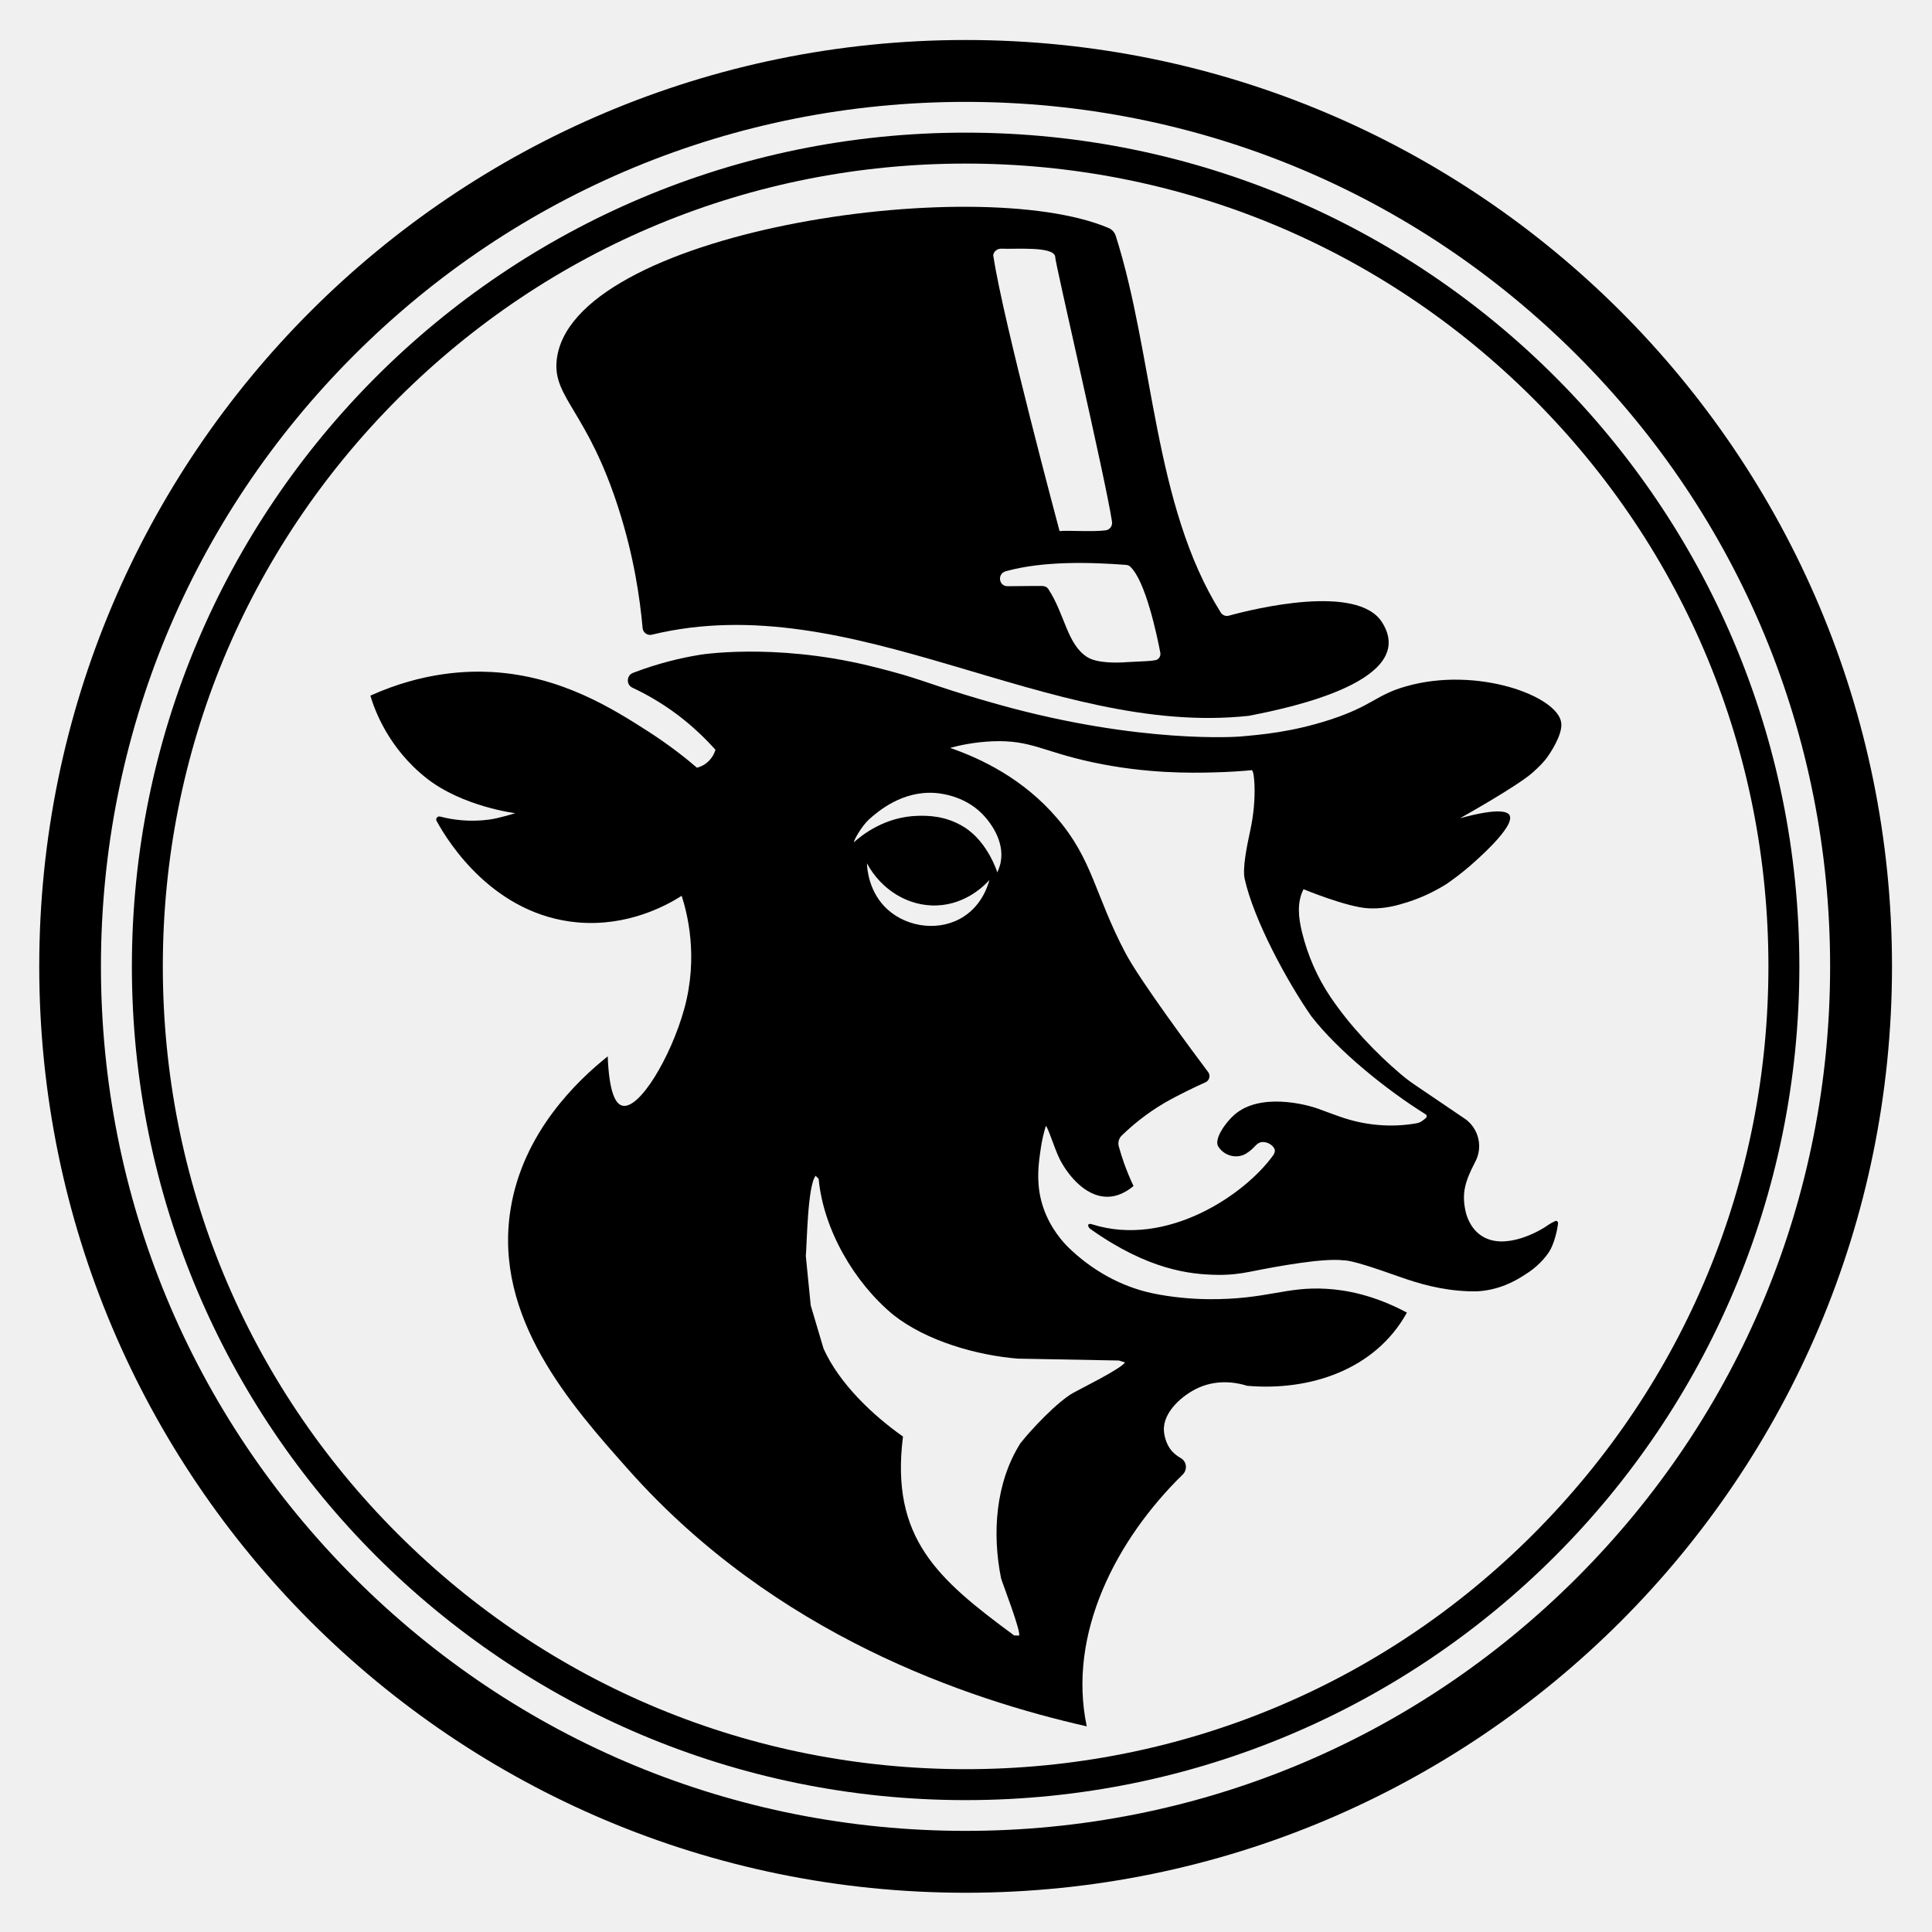
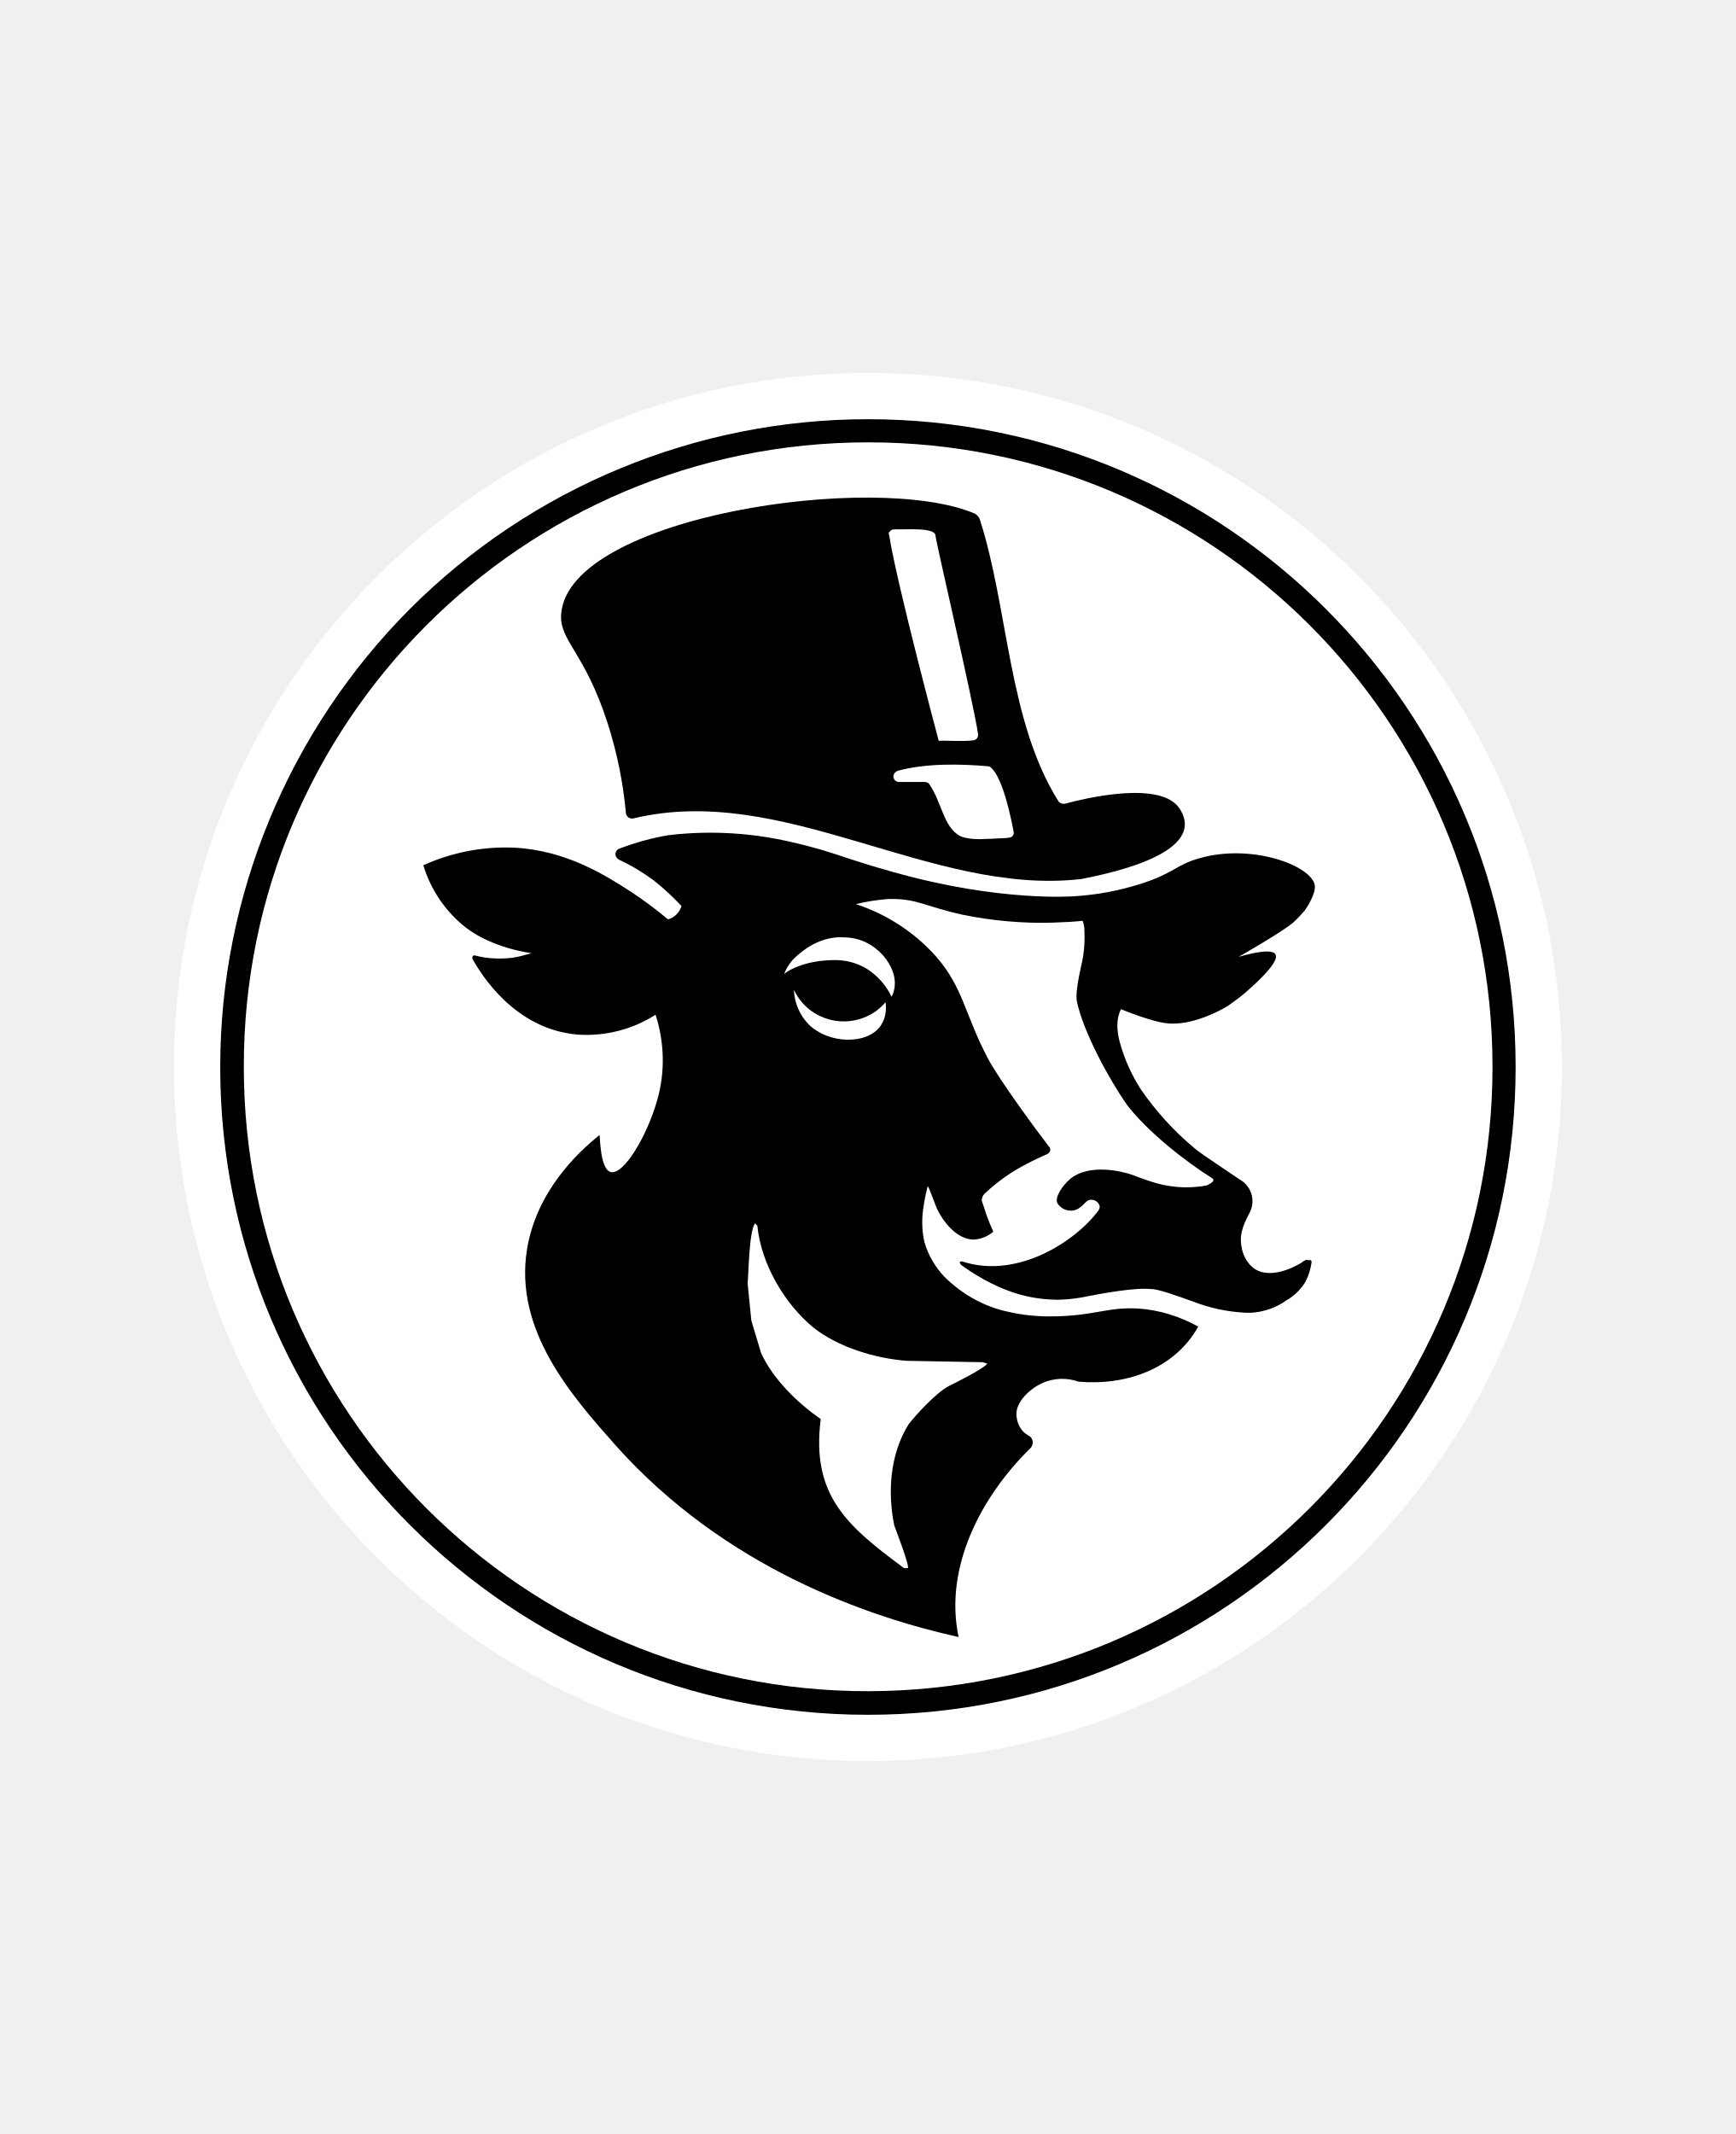
- <svg xmlns="http://www.w3.org/2000/svg" version="1.1" id="Layer_1" x="0px" y="0px" viewBox="0 0 1024 1024" style="enable-background:new 0 0 1024 1024;" xml:space="preserve">
+ <svg xmlns="http://www.w3.org/2000/svg" version="1.1" id="PP_Logo" x="0px" y="0px" viewBox="0 0 375.2 461.2" style="enable-background:new 0 0 375.2 461.2;" xml:space="preserve">
  <style type="text/css">
- 	.st0{fill-rule:evenodd;clip-rule:evenodd;}
+ 	.st0{fill:#FFFFFF;}
+ 	.st1{fill-rule:evenodd;clip-rule:evenodd;}
</style>
-   <g id="Logo_1_">
-     <path d="M511.8,54c122.4,0,237.5,47.7,324,134.2S970,389.8,970,512.2s-47.7,237.5-134.2,324s-201.6,134.2-324,134.2   s-237.5-47.7-324-134.2S53.5,634.6,53.5,512.2s47.7-237.5,134.2-324S389.4,54,511.8,54 M511.8,21.2c-271.2,0-491,219.8-491,491   s219.8,491,491,491s491-219.8,491-491S782.9,21.2,511.8,21.2L511.8,21.2z" />
-     <path d="M511.8,86.7c113.7,0,220.5,44.3,300.9,124.6c80.4,80.4,124.6,187.2,124.6,300.9c0,113.7-44.3,220.5-124.6,300.9   S625.4,937.7,511.8,937.7s-220.5-44.3-300.9-124.6S86.3,625.9,86.3,512.2c0-113.7,44.3-220.5,124.6-300.9   C291.3,131,398.1,86.7,511.8,86.7 M511.8,70.3c-244,0-441.9,197.8-441.9,441.9s197.8,441.9,441.9,441.9s441.9-197.8,441.9-441.9   S755.8,70.3,511.8,70.3L511.8,70.3z" />
+   <g id="Main">
    <g id="Logo">
-       <g>
-         <path class="st0" d="M818.4,650.7c-1.1,0.7-20.8,13-33.6,4c-6-4.2-7.7-11.2-8-12.6c-2.2-9.9-0.2-16.1,5.2-26.5     c3.9-7.5,1.9-16.7-4.7-22l-0.1-0.1c0,0-18.6-12.6-27-18.3c-2.7-1.8-5.3-3.8-7.8-5.9c-13.3-11.3-26.8-25.5-37.1-40.7     c-7.1-10.5-12.2-22.2-15.2-34.5c-1.9-7.7-2.8-15.8,0.8-22.8c0,0,22.7,9.4,34.1,10.1c6.5,0.4,13-0.7,19.2-2.7l1.4-0.4     c7.4-2.3,14.4-5.6,21-9.7h0c2.9-2,7.2-5.1,12-9.2c3.3-2.9,24.7-21.3,21.5-27.3c-0.8-1.5-4.4-4.4-26.3,1.6     c0,0,30.3-16.9,38.5-24.2c3.5-3.1,6.4-6.1,8.1-8.6c0.8-1.2,7.9-11.3,7.1-17.8c-1.8-14.2-44.5-30-82-19.4     c-16.5,4.6-17.7,10.4-41.3,18c-19.7,6.3-35.5,7.7-47.3,8.7c0,0-52.3,4.1-127.7-17c-28.2-7.9-36.4-11.6-50.6-15.8     c0,0-9-2.6-18.6-4.9c-50.7-12.1-89.9-5.6-89.9-5.5c-9,1.5-20.9,4.2-34.5,9.4c-3.6,1.3-3.8,6.3-0.4,7.9     c7.3,3.4,15.6,8.1,24.1,14.5c8.3,6.3,14.8,12.7,19.9,18.4c-0.3,1.2-1.3,3.8-3.8,6.2c-2.3,2.2-4.8,3-6,3.3     c-5.8-5-14.5-11.9-25.8-19.2c-18.3-11.7-45.9-29.4-82.7-31.5c-12.6-0.7-36.2-0.3-64.6,12.5c2.2,7.4,9.4,27.7,29.8,43.8     c19.2,15.1,47,18.5,47,18.5s-8.5,2.7-13.8,3.4c-10.5,1.4-19.5,0.1-26-1.6c-1.4-0.4-2.6,1.1-1.9,2.3c6.4,11.8,30.5,49.9,74.8,53.8     c26.6,2.3,47.1-9,55.1-14.1c2.9,9,9,32.1,1.4,59.8c-7.1,25.7-23.9,53.8-32.9,51.4c-3.2-0.8-6.9-5.9-7.7-26.1     c-15.9,12.7-45,40.2-51.5,81.1c-9.2,57.4,32.1,103.8,62.6,138.1c77.8,87.5,179.6,121.6,242.8,135.9     c-10.4-49.4,16-99.4,50.9-133.5c2.6-2.6,2.1-6.9-1.1-8.7c-1.6-0.9-3.2-2.1-4.7-3.7c-3.3-3.8-4.1-8.9-4.2-10.8     c-0.6-9.9,9.9-19,18.4-22.8c11.2-5,22-2.2,25.7-1c33.1,2.9,67.9-8.4,84.7-38.8c-17.8-9.5-32.6-12-42.6-12.6     c-21.9-1.3-31.4,5.7-62.6,5.5c-9.1-0.1-19.4-1-29.5-3.1c-17.1-3.6-32.7-12.5-45.2-24.8c-4.7-4.8-11.1-13.1-14-24.6     c-2.6-10.5-1.3-19.6-0.3-26.5c0.7-5.2,1.8-9.5,2.8-12.8c0.9,0,4.5,11.6,7.1,17c3.2,6.7,12.7,20.6,25.6,20.5     c2.4,0,7.6-0.5,13.8-5.7c-1.7-3.5-3.4-7.6-5-12c-1.1-3.1-2-6.1-2.8-8.9c-0.6-2.1,0-4.4,1.6-5.9c5.6-5.4,13.1-11.7,22.9-17.4     c7.3-4.2,16.4-8.5,21.5-10.8c2-0.9,2.7-3.5,1.4-5.3c-8.7-11.6-36.4-48.9-44-63.4c-16.1-30.6-17.2-49.1-36-71.1     c-18-21.1-40.4-31.7-56.8-37.4c5.1-1.4,12.9-3.1,22.5-3.5c20.3-0.8,26.3,5.4,52.9,11.1c28.4,6.1,52.4,5.7,63.8,5.4     c8.5-0.2,15.6-0.7,20.8-1.2c0.8,1,1.1,4.1,1.3,7.6c0.3,8.1-0.5,16.3-2.2,24.2c-2,9.1-4.2,20.5-3,25.8c4.9,22,22.5,54.4,35.3,72.8     c14.5,18.7,40.2,39.3,60.6,52c0.7,0.4,0.8,1.4,0.2,1.9c-1.1,1-2.9,2.5-4.7,2.8c-13.6,2.5-27.7,1.2-40.8-3.4     c-4.9-1.7-9.3-3.4-11.8-4.3c-6.4-2.3-30.6-8.6-44.2,3.2c-4.7,4.1-11,12.9-8.6,16.9l0.1,0.1c3.1,4.9,9.8,6.6,14.7,3.6     c5-3.1,5.1-5.8,8.6-6.1c2.9-0.2,6.3,2.1,6.6,4.4c0,0,0.1,1.2-0.8,2.5c-14.9,20.9-56.3,49.1-95.8,36.8c-0.9-0.4-1.9-0.4-2.2,0     c-0.4,0.5,0,1.7,1.2,2.5c30.5,21.6,52.7,24,67.1,24.2c5.9,0.1,11.8-0.5,17.6-1.7c14.5-2.9,38.6-7.3,49.2-6     c4.1-0.2,17.9,4.5,29.7,8.7c10.2,3.6,22.3,7.2,36.7,7.7c2.4,0.1,3.8,0,5,0c11-0.7,19.4-5.2,24.7-8.7c6.9-4.2,10.8-9,12.9-12.1     c2.6-3.9,4.4-11.4,4.8-15.2c0.1-1.1-1.1-1.7-1.9-1C821.8,648.3,820.3,649.5,818.4,650.7z M539.4,720.1l53.6,1l3.3,1     c-2.3,3.5-23.5,13.9-27.4,16.1c-8.4,4.7-22.2,19.3-28.1,26.8c-13.2,21-15,47.8-10.2,71.6c0.2,1.1,11.3,29.8,9.4,30.3l-2.5-0.1     c-40.3-29.7-65.7-51.4-58.9-105.4c-16.3-11.5-33.8-28.2-42.1-46.6c0,0-6.8-22.9-6.8-22.9l-2.6-26.2c0.6-6.5,0.9-37.2,5.2-42.5     l1.6,1.6c2.5,26.9,18.9,55.1,39.7,72.2C491,710.7,517.4,718.3,539.4,720.1z M459.5,457.6c7.7,14.2,22.1,22.9,37.1,22.3     c15.8-0.6,25.8-11.2,27.8-13.5c-0.8,3.1-3.9,13-13.3,19.2c-12.3,8.2-29.6,6.3-40.5-3.4C460.5,473.2,459.6,460.6,459.5,457.6z      M522.2,433.1c1.8,2.1,10.4,12.1,8.2,23.8c-0.4,2.4-1.8,5.5-1.8,5.5s-4.9-16-17.4-23.9c-9.9-6.3-19.7-6.2-24.6-6.1     c-17.7,0.4-30,10.4-34,14c-0.2-0.8,4-8.5,8.1-12.2c4.3-3.8,17.3-15.3,35.2-13.9C499.5,420.6,512.8,422.2,522.2,433.1z" />
-         <path class="st0" d="M732.5,329.8c-13.1-20.6-68-7.1-81.1-3.5c-1.7,0.5-3.5-0.2-4.4-1.7c-35.7-56.8-35.4-136-55.6-199.5     c-0.6-1.9-1.9-3.4-3.7-4.2C517.1,90.8,301,123,295,191.5c-1.7,19.5,16.5,26.8,32.9,78.2c8.1,25.3,11.3,47.5,12.7,63.2     c0.2,2.4,2.6,4.1,4.9,3.5c106.7-25.9,210.1,54.5,316.4,43c0.1,0,0.2,0,0.4-0.1C686,374.8,751.9,360.3,732.5,329.8z M527.4,133.2     c0.8-0.9,2-1.4,3.2-1.4c7.2,0.4,28.3-1.5,28.7,4.4c-0.4,1.9,26.8,118.2,30.1,140.4c0.3,2.2-1.2,4.2-3.4,4.5     c-7.2,0.9-20.5-0.1-24.4,0.4c0,0-29.9-111.5-35-145.2C526.2,135.2,526.6,134.1,527.4,133.2L527.4,133.2z M615,346     c0.3,1.8-0.8,3.6-2.6,3.9c-3.1,0.6-5.3,0.5-14.4,1c-0.8,0-1,0.1-1.5,0.1c-4.3,0.3-15,0.6-20.2-2.7c-10.7-6.7-11.9-22.7-20.6-36     c-0.7-1.1-1.9-1.7-3.2-1.7c-3.6-0.1-11.3,0.1-18.5,0.1c-4.7,0-5.5-6.6-1-7.9c20-5.6,45.1-4.8,63.8-3.4c0.8,0.1,1.6,0.3,2.2,0.9     C607.2,307.8,613.3,337.1,615,346z" />
+       <circle class="st0" cx="187.6" cy="230.6" r="150" />
+       <path d="M187.6,90.6c77.3,0,140,62.7,140,140s-62.7,140-140,140s-140-62.7-140-140c0-37.1,14.8-72.7,41-99    C114.9,105.3,150.5,90.6,187.6,90.6" />
+       <path class="st0" d="M187.6,95.6c-74.6,0-135,60.5-134.9,135c0,74.6,60.5,135,135,134.9s135-60.5,134.9-135    c0-74.5-60.4-134.9-134.9-134.9H187.6z" />
+       <g id="Logo-2">
+         <g>
+           <path class="st1" d="M281.3,272.9c-0.3,0.2-6.4,4-10.3,1.2c-1.3-1-2.1-2.4-2.5-3.9c-0.7-3-0.1-4.9,1.6-8.1      c1.2-2.3,0.6-5.1-1.4-6.7l0,0c0,0-5.7-3.8-8.3-5.6c-0.8-0.6-1.6-1.1-2.4-1.8c-4.3-3.6-8.1-7.8-11.3-12.4      c-2.1-3.2-3.7-6.8-4.7-10.5c-0.6-2.4-0.8-4.8,0.3-7c0,0,6.9,2.9,10.4,3.1c2,0.1,4-0.2,5.9-0.8l0.4-0.1c2.2-0.7,4.4-1.7,6.4-2.9      l0,0c1.3-0.9,2.5-1.8,3.7-2.8c1-0.9,7.6-6.5,6.6-8.3c-0.2-0.5-1.3-1.4-8,0.5c0,0,9.2-5.2,11.8-7.4c0.9-0.8,1.7-1.7,2.5-2.6      c0.3-0.4,2.4-3.5,2.2-5.4c-0.6-4.3-13.6-9.2-25-5.9c-5,1.4-5.4,3.2-12.6,5.5c-4.7,1.5-9.5,2.4-14.4,2.7c0,0-16,1.3-39-5.2      c-8.6-2.4-11.1-3.5-15.5-4.8c0,0-2.7-0.8-5.7-1.5c-9-2.2-18.3-2.8-27.5-1.7c-3.6,0.6-7.2,1.6-10.6,2.9c-0.7,0.2-1,1-0.8,1.6      c0.1,0.3,0.4,0.6,0.7,0.8c2.6,1.2,5.1,2.7,7.4,4.4c2.2,1.7,4.2,3.6,6.1,5.6c-0.4,1.4-1.5,2.5-2.9,2.9c-2.5-2.1-5.2-4.1-7.9-5.9      c-5.6-3.6-14-9-25.3-9.6c-6.8-0.3-13.5,1-19.7,3.8c1.6,5.3,4.8,10,9.1,13.4c5.9,4.6,14.3,5.6,14.3,5.6c-1.4,0.4-2.8,0.8-4.2,1      c-2.7,0.3-5.4,0.2-8-0.5c-0.3-0.1-0.6,0.1-0.6,0.4c0,0.1,0,0.2,0,0.3c2,3.6,9.3,15.3,22.8,16.4c5.9,0.4,11.8-1.1,16.8-4.3      c1.9,5.9,2.1,12.3,0.4,18.3c-2.2,7.9-7.3,16.4-10.1,15.7c-1-0.3-2.1-1.8-2.4-8c-4.9,3.9-13.7,12.3-15.7,24.8      c-2.8,17.5,9.8,31.7,19.1,42.2c23.8,26.7,54.9,37.2,74.2,41.5c-3.2-15.1,4.9-30.4,15.5-40.8c0.7-0.7,0.7-1.8,0-2.5c0,0,0,0,0,0      c-0.1-0.1-0.2-0.1-0.3-0.2c-0.5-0.3-1-0.6-1.4-1.1c-0.8-0.9-1.2-2.1-1.3-3.3c-0.2-3,3-5.8,5.6-7c2.5-1.1,5.3-1.2,7.8-0.3      c10.1,0.9,20.7-2.6,25.9-11.9c-4-2.2-8.4-3.6-13-3.9c-6.7-0.4-9.6,1.7-19.1,1.7c-3,0-6-0.3-9-1c-5.2-1.1-10-3.8-13.8-7.6      c-2-2.1-3.5-4.7-4.3-7.5c-0.6-2.7-0.6-5.4-0.1-8.1c0.2-1.6,0.6-2.9,0.8-3.9c0.3,0,1.4,3.5,2.2,5.2c1,2,3.9,6.3,7.8,6.3      c1.6-0.1,3-0.7,4.2-1.7c-0.5-1.1-1-2.3-1.5-3.7c-0.3-1-0.6-1.9-0.9-2.7c-0.2-0.6,0-1.3,0.5-1.8c2.1-2,4.5-3.8,7-5.3      c2.1-1.2,4.3-2.3,6.6-3.3c0.5-0.3,0.8-0.9,0.5-1.4c0,0,0,0,0,0c0-0.1-0.1-0.1-0.1-0.1c-2.7-3.5-11.1-14.9-13.4-19.4      c-4.9-9.4-5.2-15-11-21.7c-4.7-5.3-10.7-9.2-17.4-11.4c2.3-0.6,4.6-0.9,6.9-1.1c6.2-0.2,8,1.6,16.2,3.4c6.4,1.3,13,1.9,19.5,1.7      c2.6-0.1,4.8-0.2,6.4-0.4c0.3,0.7,0.4,1.5,0.4,2.3c0.1,2.5-0.1,5-0.7,7.4c-0.6,2.8-1.3,6.3-0.9,7.9c1.5,6.7,6.9,16.6,10.8,22.2      c4.4,5.7,12.3,12,18.5,15.9c0.2,0.1,0.2,0.4,0.1,0.6c-0.4,0.4-0.9,0.7-1.4,0.9c-4.2,0.8-8.5,0.4-12.5-1c-1.5-0.5-2.8-1-3.6-1.3      c-1.9-0.7-9.4-2.6-13.5,1c-1.4,1.2-3.4,3.9-2.6,5.2l0,0c1,1.5,2.9,2,4.5,1.1c1.5-1,1.6-1.8,2.6-1.9c0.9-0.1,1.8,0.5,2,1.4      c0,0.3-0.1,0.6-0.2,0.8c-4.6,6.4-17.2,15-29.3,11.2c-0.2-0.1-0.5-0.1-0.7,0c-0.1,0.1,0,0.5,0.4,0.8c9.3,6.6,16.1,7.3,20.5,7.4      c1.8,0,3.6-0.2,5.4-0.5c4.4-0.9,11.8-2.2,15-1.8c1.3-0.1,5.5,1.4,9.1,2.7c3.6,1.4,7.4,2.2,11.2,2.4h1.5c2.7-0.2,5.3-1.1,7.5-2.7      c1.6-0.9,2.9-2.2,3.9-3.7c0.8-1.4,1.3-3,1.5-4.6c0-0.2-0.2-0.4-0.4-0.4c-0.1,0-0.2,0-0.2,0.1      C282.3,272.1,281.8,272.5,281.3,272.9z M196,294.1l16.4,0.3l1,0.3c-0.7,1.1-7.2,4.3-8.4,4.9c-2.6,1.4-6.8,5.9-8.6,8.2      c-4,6.4-4.6,14.6-3.1,21.9c0.1,0.3,3.5,9.1,2.9,9.2h-0.8c-12.3-9.1-20.1-15.7-18-32.2c-5-3.5-10.3-8.6-12.9-14.3l-2.1-7l-0.8-8      c0.2-2,0.3-11.4,1.6-13l0.5,0.5c0.8,8.2,5.8,16.8,12.1,22C181.2,291.2,189.3,293.6,196,294.1L196,294.1z M171.6,213.9      c2.8,6,9.9,8.5,15.9,5.7c1.5-0.7,2.8-1.7,3.9-3c0.3,1.9-0.1,3.8-1.2,5.3c-3,3.9-11,3.7-15.3-0.4      C172.9,219.5,171.7,216.8,171.6,213.9L171.6,213.9z M190.8,206.4c0.6,0.7,3.2,3.7,2.5,7.3c-0.1,0.6-0.3,1.2-0.6,1.7      c-1.2-2.5-3-4.5-5.3-6c-2.3-1.4-4.9-2-7.5-1.9c-5.4,0.1-9.2,1.9-10.4,3c0.5-1.4,1.4-2.7,2.5-3.7c1.3-1.2,5.3-4.7,10.8-4.2      C185.9,202.7,188.7,204.1,190.8,206.4L190.8,206.4z" />
+           <path class="st1" d="M255,174.8c-4-6.3-20.8-2.2-24.8-1.1c-0.5,0.1-1.1-0.1-1.4-0.5c-10.9-17.3-10.8-41.6-17-60.9      c-0.2-0.6-0.6-1-1.1-1.3c-21.5-9.2-87.6,0.6-89.4,21.6c-0.5,5.9,5.1,8.2,10.1,23.9c2,6.3,3.3,12.7,3.9,19.3      c0.1,0.7,0.8,1.2,1.5,1.1c32.6-7.9,64.2,16.7,96.7,13.1h0.1C240.8,188.6,261,184.2,255,174.8z M192.4,114.8      c0.2-0.3,0.6-0.4,1-0.4c2.2,0.1,8.6-0.5,8.8,1.3c-0.1,0.6,8.2,36.1,9.2,42.9c0.1,0.7-0.3,1.3-1,1.4c-2.2,0.3-6.3,0-7.5,0.1      c0,0-9.1-34.1-10.7-44.4C192,115.4,192.1,115,192.4,114.8C192.4,114.8,192.4,114.8,192.4,114.8z M219.1,179.8      c0.1,0.5-0.2,1.1-0.8,1.2l0,0c-0.9,0.2-1.6,0.1-4.4,0.3h-0.5c-1.3,0.1-4.6,0.2-6.2-0.8c-3.3-2.1-3.6-6.9-6.3-11      c-0.2-0.3-0.6-0.5-1-0.5h-5.6c-0.7,0-1.2-0.6-1.2-1.2c0-0.5,0.4-1,0.9-1.2c6.1-1.7,13.8-1.5,19.5-1c0.3,0,0.5,0.1,0.7,0.3      C216.8,168.1,218.6,177.1,219.1,179.8L219.1,179.8z" />
+         </g>
      </g>
    </g>
  </g>
</svg>
